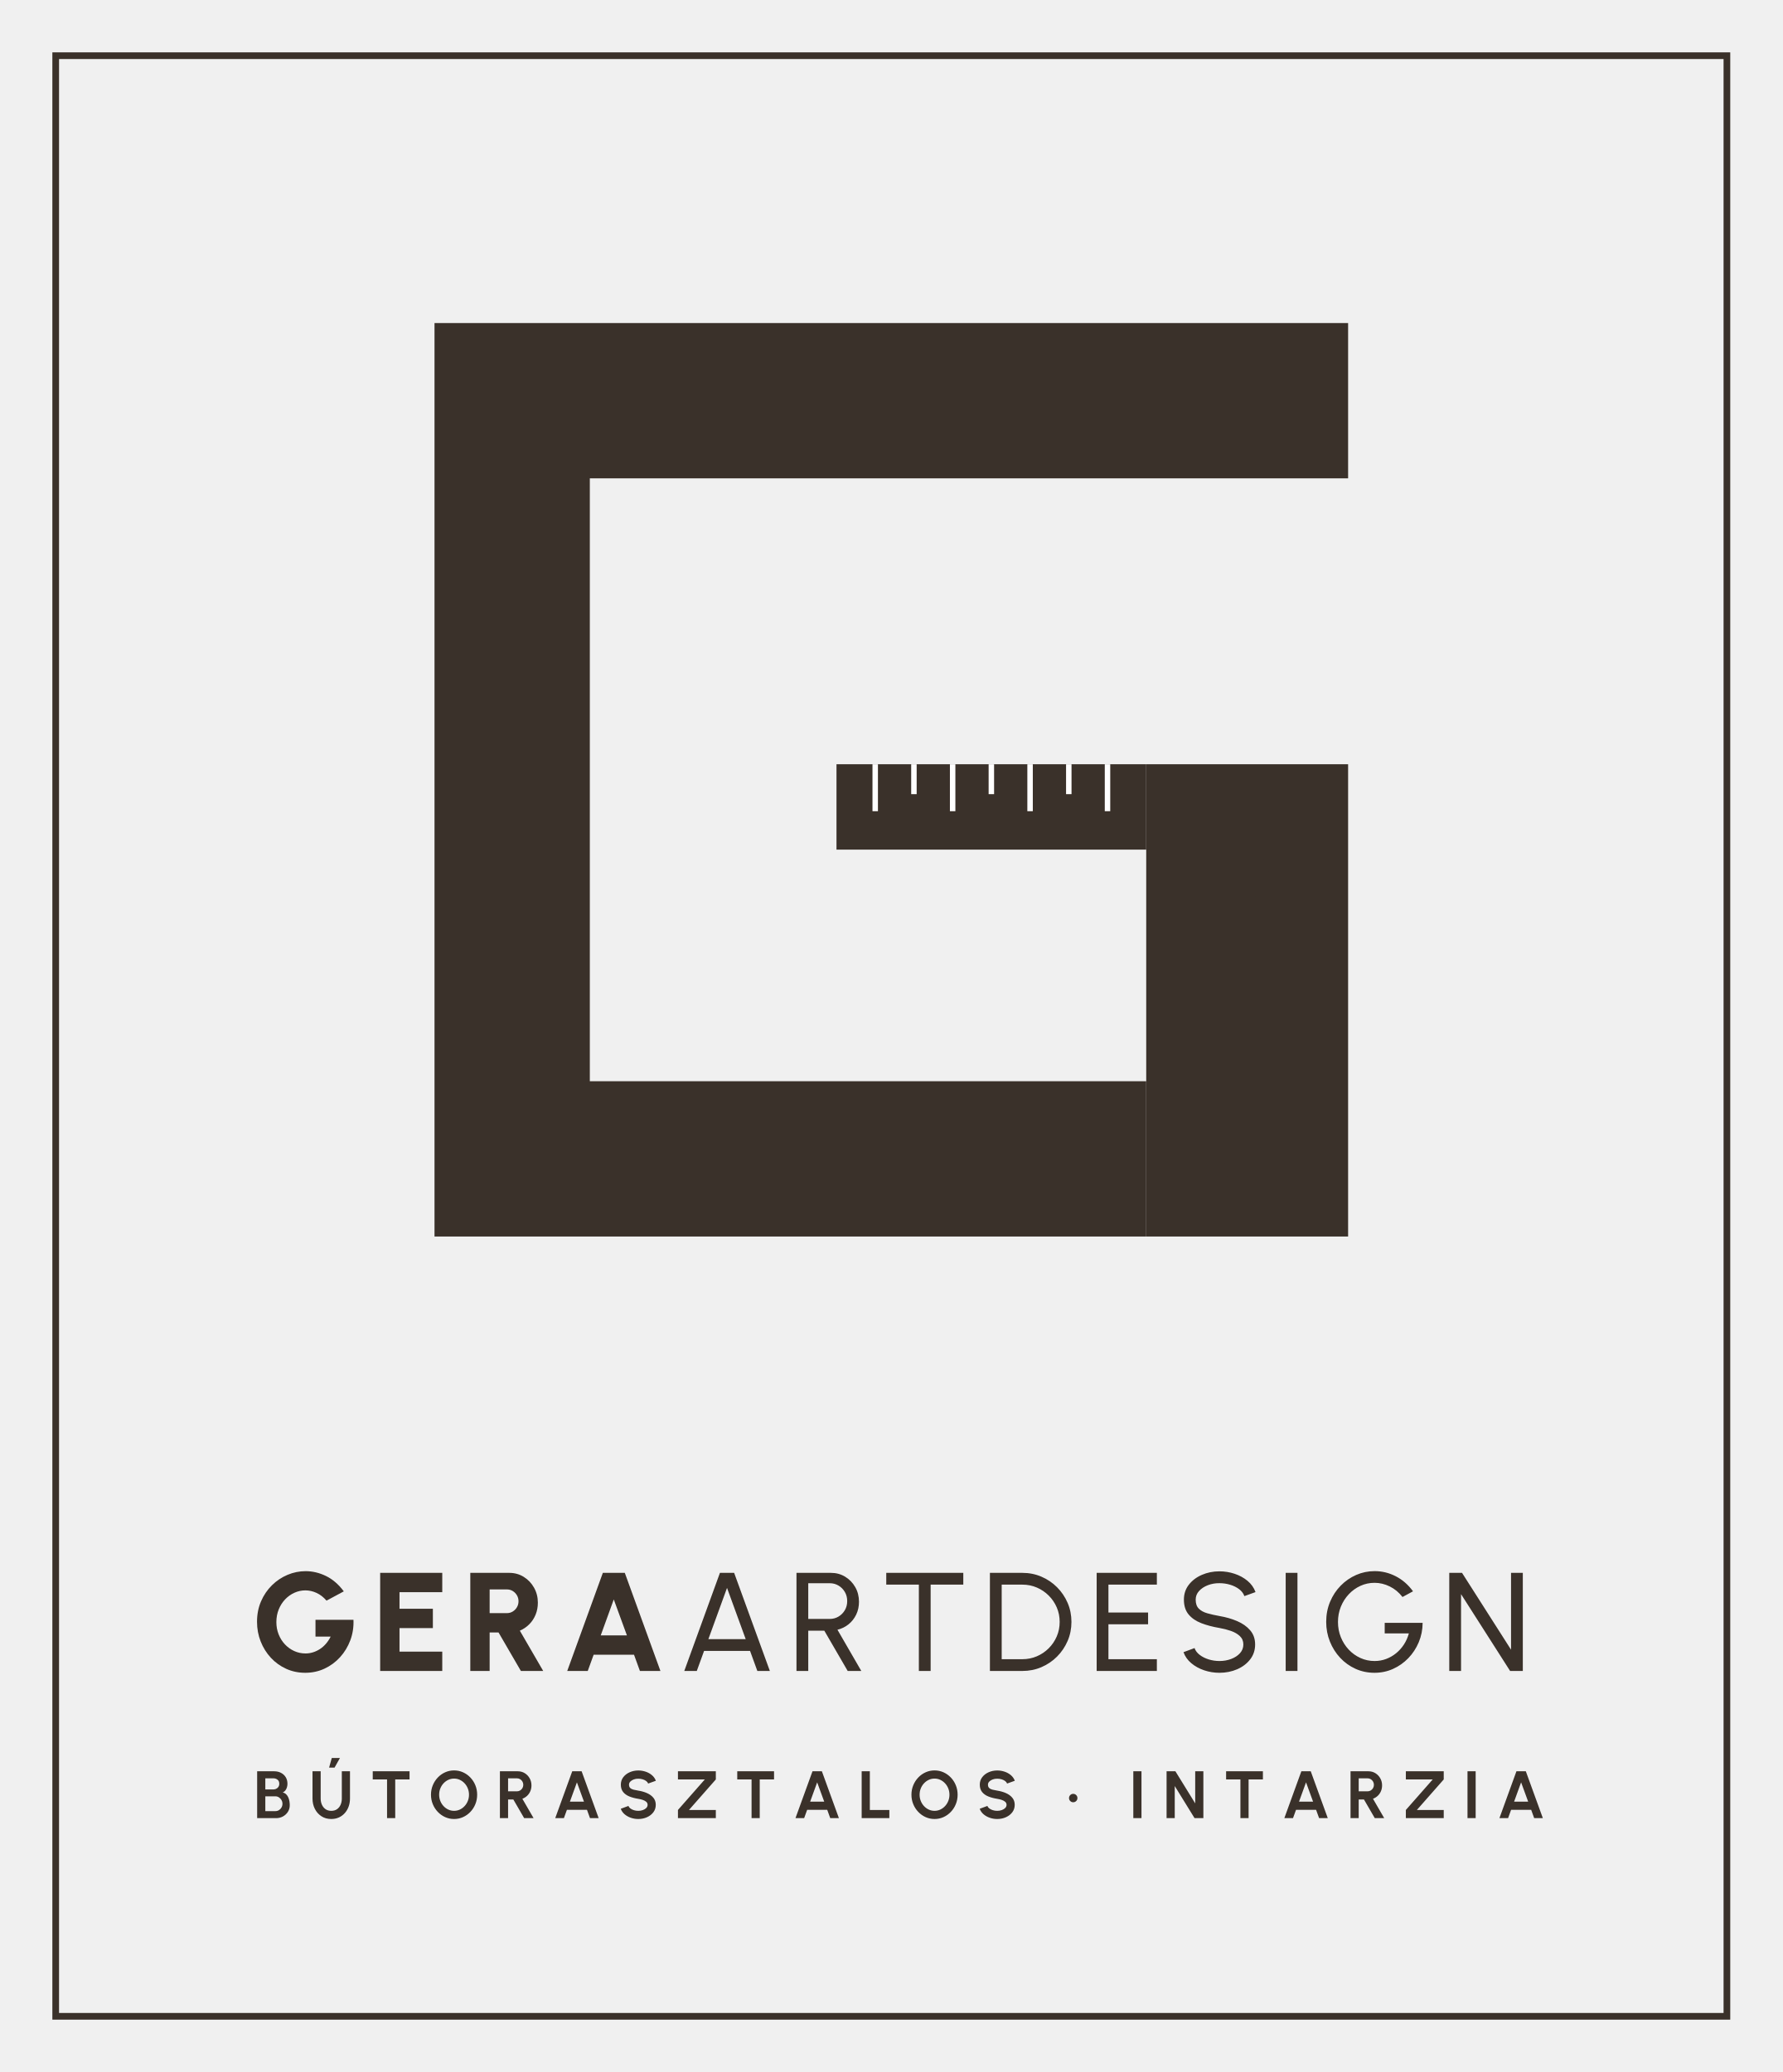
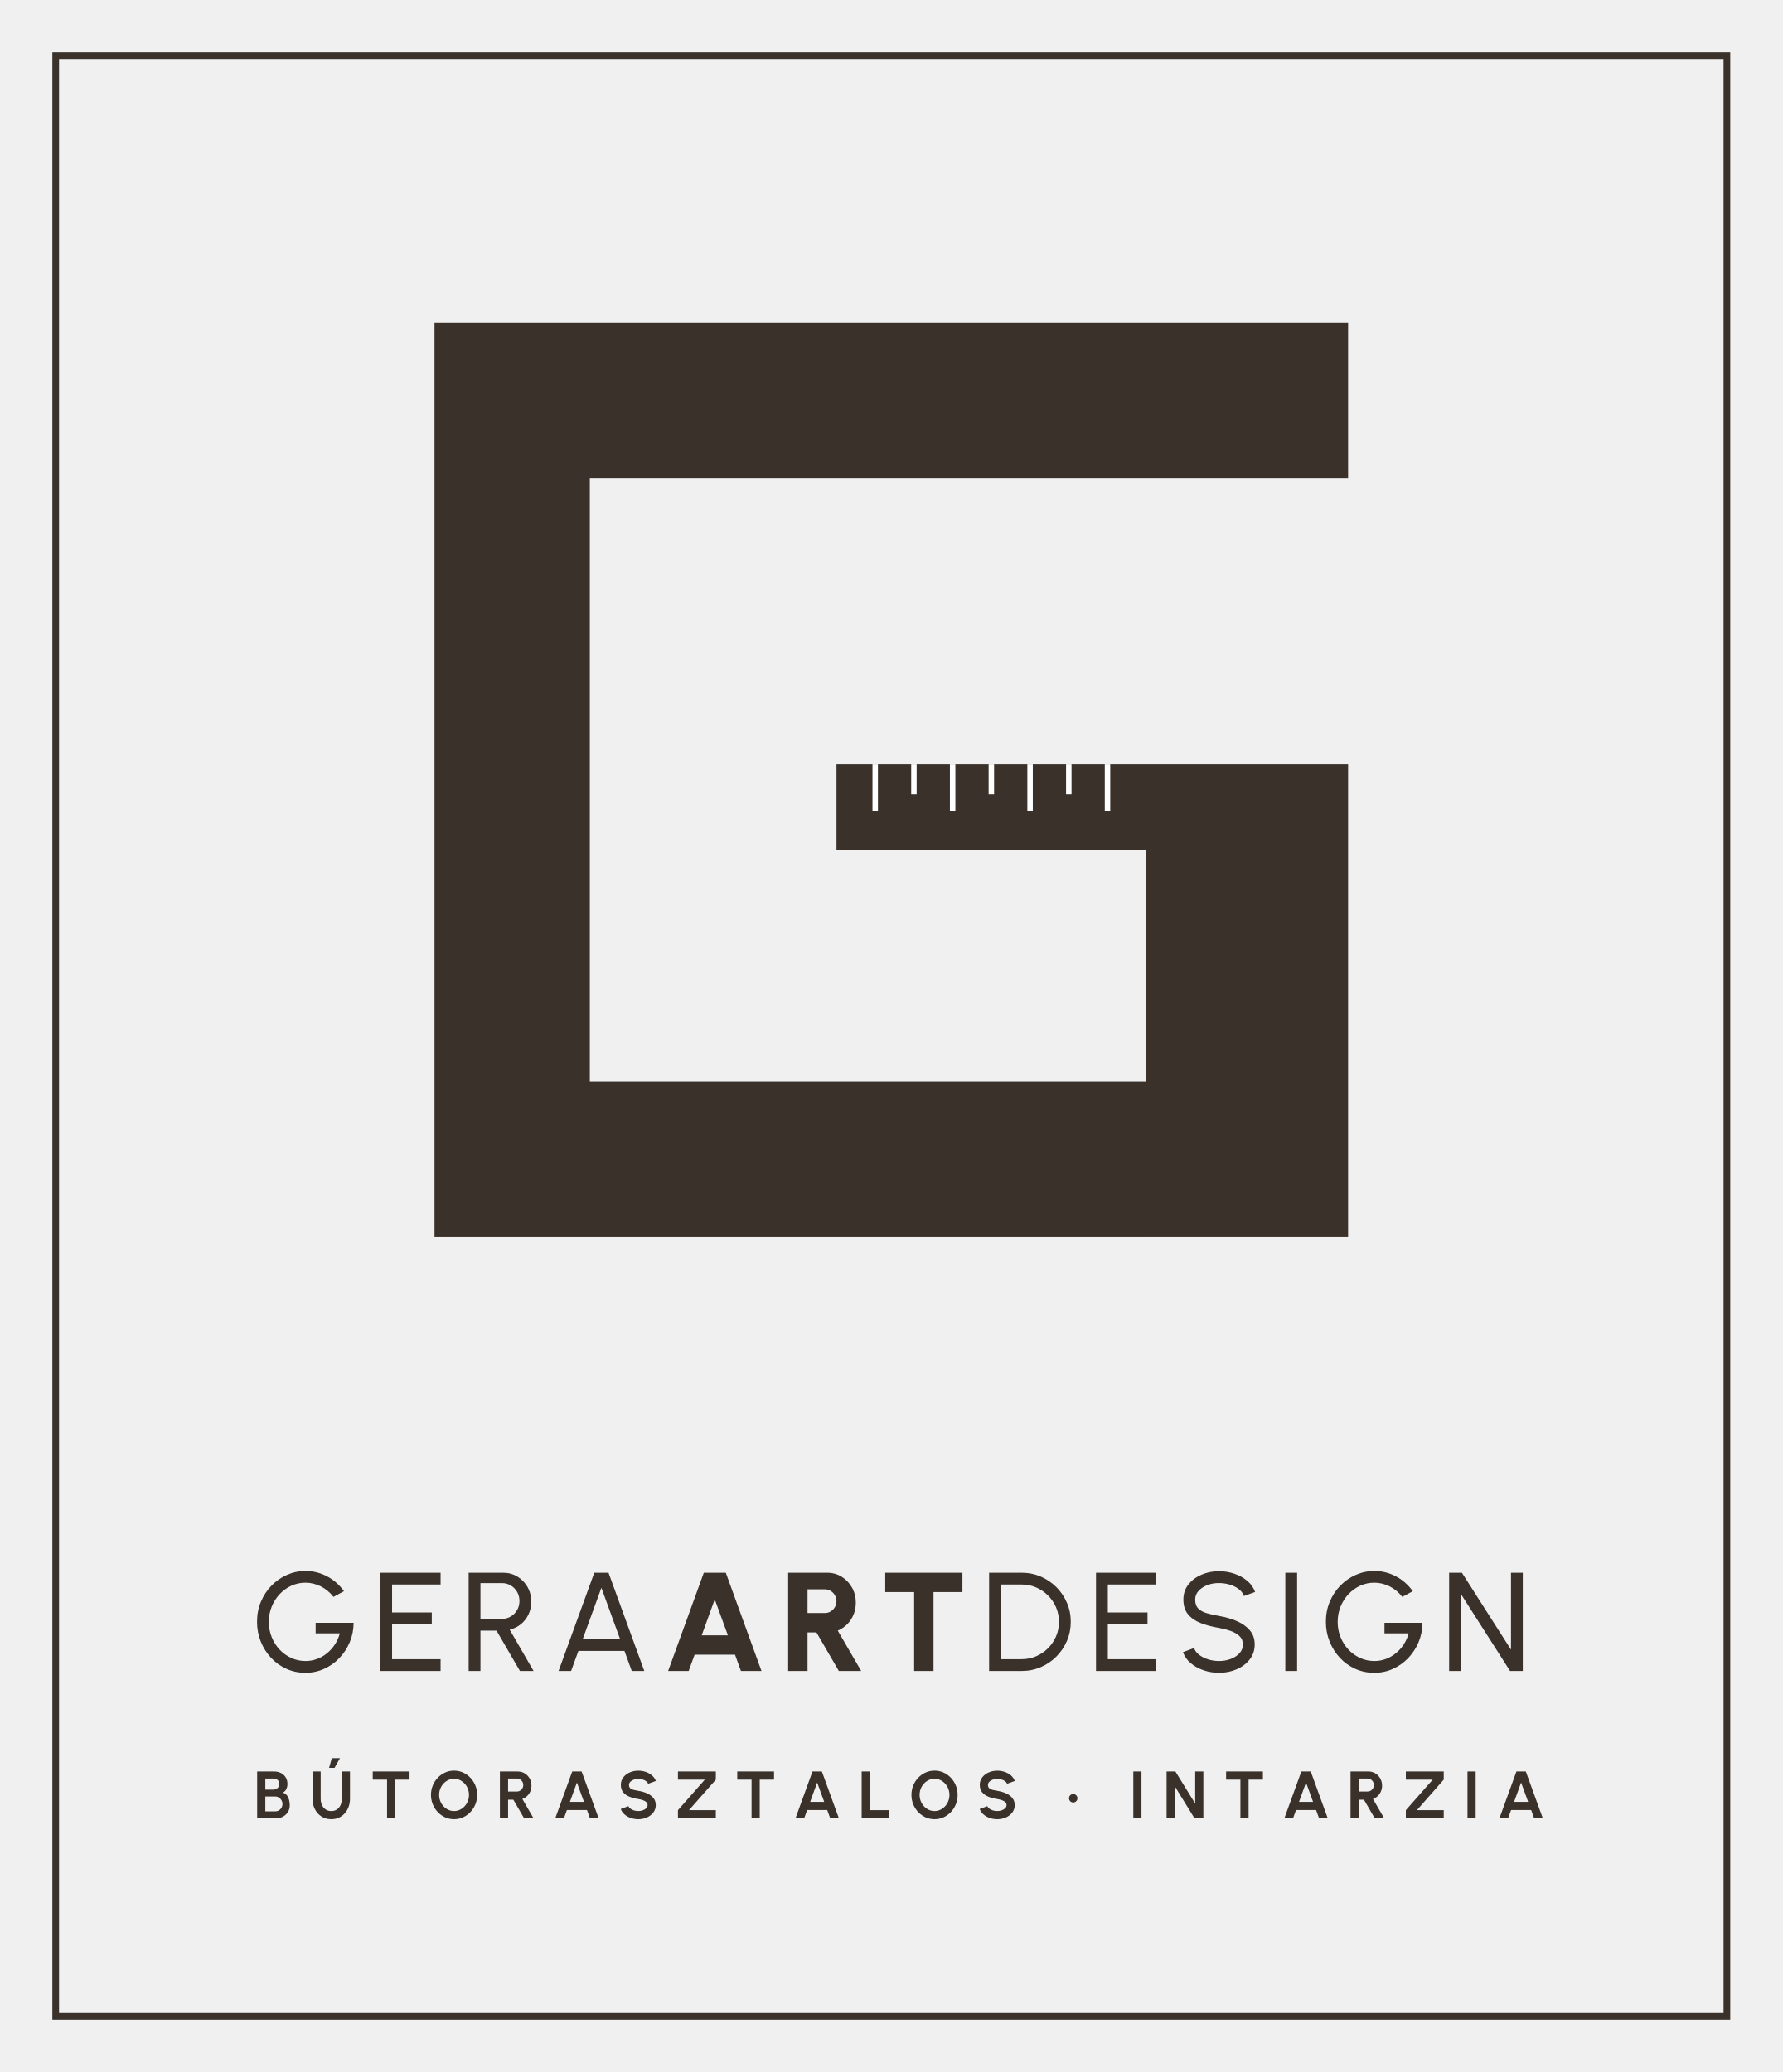
<svg xmlns="http://www.w3.org/2000/svg" viewBox="0 0 320 372" width="320" height="372">
  <rect x="10" y="10" width="300" height="352" fill="none" stroke="#3A312A" stroke-width="1.2" />
  <path d="M242 71.94H91.94V208.06H205.76" fill="none" stroke="#3A312A" stroke-width="27.88" />
  <rect x="205.76" y="137.21" width="36.24" height="84.79" fill="#3A312A" />
  <circle cx="223.88" cy="157.15" r="3.99" fill="#3A312A" />
  <circle cx="223.88" cy="183.23" r="3.99" fill="#3A312A" />
  <circle cx="223.88" cy="209.31" r="3.99" fill="#3A312A" />
  <rect x="150.16" y="137.21" width="55.6" height="15.33" fill="#3A312A" />
  <path d="M157.11 137.21v8.43" stroke="#FFFFFF" stroke-width="0.98" />
  <path d="M164.06 137.21v5.37" stroke="#FFFFFF" stroke-width="0.98" />
  <path d="M171.01 137.21v8.43" stroke="#FFFFFF" stroke-width="0.98" />
  <path d="M177.96 137.21v5.37" stroke="#FFFFFF" stroke-width="0.98" />
  <path d="M184.91 137.21v8.43" stroke="#FFFFFF" stroke-width="0.98" />
  <path d="M191.86 137.21v5.37" stroke="#FFFFFF" stroke-width="0.98" />
  <path d="M198.81 137.21v8.43" stroke="#FFFFFF" stroke-width="0.98" />
-   <path d="M54.797 300.327Q52.953 300.327 51.374 299.611Q49.795 298.895 48.623 297.63Q47.451 296.366 46.795 294.706Q46.139 293.046 46.139 291.17Q46.139 289.159 46.858 287.499Q47.576 285.838 48.811 284.62Q50.045 283.402 51.612 282.742Q53.178 282.082 54.865 282.082Q56.73 282.082 58.519 282.951Q60.309 283.82 61.716 285.706L58.615 287.374Q57.811 286.438 56.824 285.985Q55.836 285.531 54.82 285.531Q53.805 285.531 52.868 285.949Q51.932 286.366 51.2 287.129Q50.469 287.891 50.04 288.936Q49.611 289.981 49.611 291.238Q49.611 292.407 50.019 293.431Q50.426 294.454 51.146 295.221Q51.866 295.988 52.814 296.421Q53.762 296.855 54.843 296.855Q55.513 296.855 56.159 296.66Q56.805 296.465 57.397 296.086Q57.989 295.707 58.487 295.141Q58.984 294.575 59.357 293.833H56.634V290.812H63.451Q63.531 292.765 62.887 294.486Q62.243 296.207 61.049 297.522Q59.854 298.838 58.254 299.583Q56.654 300.327 54.797 300.327ZM68.244 300.0V282.386H79.391V285.859H71.717V288.828H77.705V292.3H71.717V296.528H79.391V300.0ZM84.424 300.0V282.386H91.416Q92.857 282.386 94.022 283.109Q95.186 283.832 95.869 285.05Q96.552 286.267 96.552 287.735Q96.552 288.892 96.152 289.879Q95.751 290.867 95.021 291.607Q94.291 292.347 93.317 292.766L97.513 300.0H93.507L89.492 293.086H87.896V300.0ZM87.896 289.614H91.008Q91.576 289.614 92.045 289.325Q92.514 289.037 92.796 288.556Q93.079 288.074 93.079 287.487Q93.079 286.899 92.796 286.417Q92.514 285.936 92.045 285.648Q91.576 285.36 91.008 285.36H87.896ZM108.217 282.386H112.16L118.555 300.0H114.873L113.812 297.081H106.567L105.506 300.0H101.824ZM107.84 293.609H112.538L110.178 287.159Z" fill="#3A312A" />
-   <path d="M129.236 282.386H131.787L138.199 300.0H135.952L134.644 296.402H126.389L125.081 300.0H122.835ZM127.16 294.288H133.863L130.509 285.087ZM142.977 300.0V282.386H149.163Q150.578 282.386 151.717 283.08Q152.856 283.773 153.526 284.948Q154.197 286.122 154.197 287.574Q154.197 288.841 153.695 289.883Q153.193 290.926 152.318 291.628Q151.443 292.33 150.333 292.596L154.614 300.0H152.171L147.977 292.772H145.091V300.0ZM145.091 290.658H148.959Q149.815 290.658 150.526 290.234Q151.237 289.81 151.66 289.086Q152.083 288.363 152.083 287.453Q152.083 286.542 151.66 285.819Q151.237 285.095 150.526 284.671Q149.815 284.247 148.959 284.247H145.091ZM172.923 282.386V284.5H167.06V300.0H164.947V284.5H159.094V282.386ZM177.702 300.0V282.386H183.529Q185.354 282.386 186.95 283.072Q188.547 283.757 189.756 284.972Q190.965 286.186 191.651 287.777Q192.336 289.369 192.336 291.193Q192.336 293.017 191.651 294.609Q190.965 296.2 189.756 297.415Q188.547 298.629 186.95 299.314Q185.354 300.0 183.529 300.0ZM179.816 297.886H183.529Q184.912 297.886 186.124 297.367Q187.336 296.847 188.258 295.926Q189.181 295.006 189.702 293.793Q190.223 292.58 190.223 291.193Q190.223 289.806 189.702 288.594Q189.181 287.382 188.254 286.461Q187.328 285.539 186.121 285.02Q184.914 284.5 183.529 284.5H179.816ZM196.863 300.0V282.386H207.671V284.5H198.977V289.507H206.095V291.621H198.977V297.886H207.671V300.0ZM218.906 300.327Q217.484 300.327 216.161 299.881Q214.839 299.435 213.851 298.606Q212.863 297.776 212.452 296.626L214.432 295.888Q214.683 296.596 215.366 297.117Q216.049 297.638 216.98 297.926Q217.912 298.213 218.906 298.213Q220.035 298.213 221.013 297.843Q221.991 297.472 222.593 296.807Q223.195 296.142 223.195 295.242Q223.195 294.33 222.569 293.74Q221.943 293.15 220.959 292.807Q219.974 292.465 218.906 292.281Q217.087 291.973 215.644 291.416Q214.2 290.858 213.362 289.847Q212.524 288.837 212.524 287.196Q212.524 285.652 213.414 284.511Q214.303 283.37 215.759 282.741Q217.215 282.111 218.906 282.111Q220.297 282.111 221.616 282.546Q222.934 282.982 223.938 283.813Q224.941 284.644 225.381 285.837L223.38 286.56Q223.13 285.843 222.447 285.322Q221.763 284.802 220.837 284.521Q219.911 284.239 218.906 284.239Q217.792 284.227 216.819 284.604Q215.846 284.981 215.242 285.646Q214.638 286.311 214.638 287.196Q214.638 288.249 215.201 288.811Q215.765 289.373 216.732 289.646Q217.698 289.919 218.906 290.136Q220.614 290.421 222.074 291.044Q223.534 291.666 224.422 292.7Q225.309 293.733 225.309 295.242Q225.309 296.776 224.42 297.922Q223.532 299.068 222.077 299.697Q220.622 300.327 218.906 300.327ZM230.795 300.0V282.386H232.909V300.0ZM246.734 300.327Q244.915 300.327 243.336 299.615Q241.757 298.903 240.577 297.639Q239.396 296.374 238.732 294.719Q238.067 293.063 238.067 291.178Q238.067 289.236 238.765 287.575Q239.462 285.914 240.676 284.679Q241.889 283.445 243.455 282.759Q245.022 282.074 246.768 282.074Q248.76 282.074 250.562 283.002Q252.364 283.93 253.653 285.697L251.766 286.72Q250.801 285.478 249.474 284.825Q248.146 284.173 246.748 284.173Q245.41 284.173 244.223 284.713Q243.037 285.254 242.127 286.22Q241.217 287.186 240.699 288.46Q240.181 289.735 240.181 291.212Q240.181 292.662 240.694 293.932Q241.208 295.201 242.11 296.164Q243.013 297.126 244.207 297.67Q245.402 298.213 246.763 298.213Q247.84 298.213 248.817 297.849Q249.795 297.484 250.616 296.816Q251.437 296.149 252.024 295.243Q252.611 294.337 252.908 293.255H248.57V291.364H255.379Q255.366 293.215 254.684 294.838Q254.002 296.462 252.811 297.697Q251.621 298.932 250.068 299.629Q248.515 300.327 246.734 300.327ZM260.16 300.0V282.386H262.451L271.249 296.181V282.386H273.363V300.0H271.082L262.274 286.205V300.0Z" fill="#3A312A" />
-   <path d="M46.163 326.421V318.01H49.227Q49.89 318.01 50.429 318.283Q50.968 318.556 51.285 319.063Q51.601 319.57 51.601 320.264Q51.601 320.571 51.51 320.882Q51.419 321.193 51.232 321.442Q51.045 321.691 50.751 321.81Q51.143 321.907 51.39 322.161Q51.637 322.416 51.774 322.753Q51.911 323.09 51.963 323.443Q52.015 323.795 52.015 324.099Q52.015 324.761 51.684 325.286Q51.353 325.81 50.797 326.116Q50.242 326.421 49.568 326.421ZM47.628 325.166H49.42Q49.776 325.166 50.067 324.991Q50.359 324.815 50.533 324.508Q50.707 324.202 50.707 323.812Q50.707 323.477 50.533 323.177Q50.359 322.878 50.067 322.691Q49.776 322.504 49.42 322.504H47.628ZM47.628 321.269H49.061Q49.503 321.269 49.82 320.992Q50.136 320.715 50.136 320.254Q50.136 319.768 49.82 319.521Q49.503 319.273 49.061 319.273H47.628ZM59.466 326.577Q58.457 326.577 57.699 326.084Q56.941 325.592 56.52 324.76Q56.099 323.928 56.099 322.912V318.01H57.565V322.912Q57.565 323.514 57.789 324.014Q58.012 324.514 58.438 324.813Q58.863 325.111 59.466 325.111Q60.08 325.111 60.502 324.814Q60.925 324.516 61.142 324.016Q61.36 323.515 61.36 322.912V318.01H62.826V322.912Q62.826 323.675 62.587 324.339Q62.348 325.003 61.903 325.508Q61.458 326.012 60.841 326.295Q60.223 326.577 59.466 326.577ZM59.079 317.35 59.559 315.62H61.025L60.057 317.35ZM73.518 318.01V319.476H70.947V326.421H69.481V319.476H66.912V318.01ZM81.51 326.577Q80.657 326.577 79.906 326.238Q79.155 325.898 78.585 325.297Q78.014 324.697 77.69 323.907Q77.365 323.117 77.365 322.216Q77.365 321.315 77.69 320.525Q78.014 319.735 78.585 319.134Q79.155 318.533 79.906 318.194Q80.657 317.854 81.51 317.854Q82.369 317.854 83.12 318.194Q83.871 318.533 84.442 319.134Q85.013 319.735 85.334 320.525Q85.655 321.315 85.655 322.216Q85.655 323.117 85.334 323.907Q85.013 324.697 84.442 325.297Q83.871 325.898 83.12 326.238Q82.369 326.577 81.51 326.577ZM81.51 325.111Q82.064 325.111 82.549 324.883Q83.033 324.654 83.403 324.255Q83.773 323.857 83.981 323.333Q84.19 322.809 84.19 322.216Q84.19 321.62 83.98 321.095Q83.771 320.571 83.401 320.173Q83.031 319.775 82.547 319.548Q82.062 319.32 81.51 319.32Q80.956 319.32 80.472 319.549Q79.987 319.777 79.617 320.176Q79.248 320.575 79.039 321.098Q78.831 321.622 78.831 322.216Q78.831 322.814 79.04 323.337Q79.25 323.861 79.62 324.259Q79.989 324.658 80.474 324.885Q80.958 325.111 81.51 325.111ZM89.74 326.421V318.01H92.965Q93.649 318.01 94.202 318.352Q94.754 318.693 95.078 319.268Q95.403 319.843 95.403 320.542Q95.403 321.11 95.197 321.589Q94.992 322.068 94.623 322.416Q94.253 322.764 93.769 322.943L95.785 326.421H94.093L92.151 323.075H91.206V326.421ZM91.206 321.609H92.799Q93.111 321.609 93.369 321.452Q93.627 321.296 93.782 321.031Q93.937 320.767 93.937 320.441Q93.937 320.115 93.782 319.851Q93.627 319.587 93.369 319.43Q93.111 319.273 92.799 319.273H91.206ZM102.724 318.01H104.41L107.466 326.421H105.911L105.37 324.931H101.767L101.226 326.421H99.671ZM102.304 323.465H104.831L103.563 319.997ZM114.581 326.577Q113.884 326.577 113.243 326.357Q112.602 326.137 112.121 325.725Q111.641 325.313 111.433 324.741L112.81 324.232Q112.895 324.476 113.153 324.675Q113.41 324.874 113.782 324.992Q114.154 325.111 114.581 325.111Q115.017 325.111 115.398 324.976Q115.78 324.84 116.016 324.598Q116.252 324.356 116.252 324.032Q116.252 323.702 116.006 323.487Q115.76 323.273 115.375 323.146Q114.991 323.02 114.581 322.955Q113.687 322.816 112.977 322.529Q112.268 322.241 111.858 321.729Q111.448 321.216 111.448 320.41Q111.448 319.644 111.884 319.072Q112.32 318.5 113.035 318.183Q113.75 317.865 114.581 317.865Q115.271 317.865 115.913 318.083Q116.555 318.301 117.039 318.715Q117.522 319.128 117.733 319.713L116.352 320.212Q116.266 319.966 116.009 319.769Q115.751 319.572 115.38 319.456Q115.009 319.341 114.581 319.341Q114.154 319.335 113.774 319.473Q113.394 319.612 113.154 319.854Q112.914 320.096 112.914 320.41Q112.914 320.81 113.139 321.015Q113.363 321.221 113.741 321.314Q114.118 321.408 114.581 321.483Q115.425 321.613 116.139 321.926Q116.853 322.239 117.286 322.759Q117.718 323.28 117.718 324.032Q117.718 324.796 117.284 325.369Q116.849 325.941 116.136 326.259Q115.423 326.577 114.581 326.577ZM121.7 326.421V324.955L126.522 319.476H121.7V318.01H128.5V319.476L123.678 324.955H128.5V326.421ZM138.951 318.01V319.476H136.38V326.421H134.914V319.476H132.345V318.01ZM145.852 318.01H147.537L150.593 326.421H149.038L148.497 324.931H144.894L144.353 326.421H142.798ZM145.431 323.465H147.958L146.691 319.997ZM154.68 326.421V318.01H156.146V324.955H159.646V326.421ZM167.759 326.577Q166.906 326.577 166.155 326.238Q165.404 325.898 164.833 325.297Q164.262 324.697 163.938 323.907Q163.613 323.117 163.613 322.216Q163.613 321.315 163.938 320.525Q164.262 319.735 164.833 319.134Q165.404 318.533 166.155 318.194Q166.906 317.854 167.759 317.854Q168.618 317.854 169.369 318.194Q170.119 318.533 170.69 319.134Q171.261 319.735 171.582 320.525Q171.904 321.315 171.904 322.216Q171.904 323.117 171.582 323.907Q171.261 324.697 170.69 325.297Q170.119 325.898 169.369 326.238Q168.618 326.577 167.759 326.577ZM167.759 325.111Q168.313 325.111 168.797 324.883Q169.282 324.654 169.651 324.255Q170.021 323.857 170.229 323.333Q170.438 322.809 170.438 322.216Q170.438 321.62 170.228 321.095Q170.019 320.571 169.649 320.173Q169.28 319.775 168.795 319.548Q168.311 319.32 167.759 319.32Q167.204 319.32 166.72 319.549Q166.235 319.777 165.866 320.176Q165.496 320.575 165.288 321.098Q165.079 321.622 165.079 322.216Q165.079 322.814 165.289 323.337Q165.498 323.861 165.868 324.259Q166.238 324.658 166.722 324.885Q167.206 325.111 167.759 325.111ZM179.016 326.577Q178.32 326.577 177.678 326.357Q177.037 326.137 176.557 325.725Q176.076 325.313 175.869 324.741L177.245 324.232Q177.33 324.476 177.588 324.675Q177.846 324.874 178.218 324.992Q178.59 325.111 179.016 325.111Q179.452 325.111 179.834 324.976Q180.215 324.84 180.451 324.598Q180.687 324.356 180.687 324.032Q180.687 323.702 180.441 323.487Q180.195 323.273 179.811 323.146Q179.426 323.02 179.016 322.955Q178.122 322.816 177.413 322.529Q176.704 322.241 176.293 321.729Q175.883 321.216 175.883 320.41Q175.883 319.644 176.319 319.072Q176.756 318.5 177.471 318.183Q178.186 317.865 179.016 317.865Q179.706 317.865 180.348 318.083Q180.991 318.301 181.474 318.715Q181.958 319.128 182.168 319.713L180.787 320.212Q180.702 319.966 180.444 319.769Q180.186 319.572 179.815 319.456Q179.444 319.341 179.016 319.341Q178.59 319.335 178.21 319.473Q177.829 319.612 177.589 319.854Q177.349 320.096 177.349 320.41Q177.349 320.81 177.574 321.015Q177.799 321.221 178.176 321.314Q178.554 321.408 179.016 321.483Q179.86 321.613 180.574 321.926Q181.289 322.239 181.721 322.759Q182.153 323.28 182.153 324.032Q182.153 324.796 181.719 325.369Q181.285 325.941 180.572 326.259Q179.858 326.577 179.016 326.577ZM192.654 323.57Q192.339 323.57 192.121 323.351Q191.902 323.132 191.902 322.814Q191.902 322.505 192.121 322.284Q192.339 322.062 192.654 322.062Q192.968 322.062 193.189 322.284Q193.41 322.505 193.41 322.814Q193.41 323.132 193.189 323.351Q192.968 323.57 192.654 323.57ZM203.443 326.421V318.01H204.908V326.421ZM209.414 326.421V318.01H210.999L214.552 323.772V318.01H216.018V326.421H214.435L210.88 320.659V326.421ZM226.707 318.01V319.476H224.136V326.421H222.67V319.476H220.101V318.01ZM233.608 318.01H235.294L238.35 326.421H236.794L236.253 324.931H232.651L232.109 326.421H230.554ZM233.187 323.465H235.714L234.447 319.997ZM242.437 326.421V318.01H245.661Q246.346 318.01 246.898 318.352Q247.45 318.693 247.775 319.268Q248.099 319.843 248.099 320.542Q248.099 321.11 247.893 321.589Q247.688 322.068 247.319 322.416Q246.95 322.764 246.466 322.943L248.481 326.421H246.789L244.847 323.075H243.902V326.421ZM243.902 321.609H245.495Q245.807 321.609 246.065 321.452Q246.323 321.296 246.478 321.031Q246.633 320.767 246.633 320.441Q246.633 320.115 246.478 319.851Q246.323 319.587 246.065 319.43Q245.807 319.273 245.495 319.273H243.902ZM252.367 326.421V324.955L257.189 319.476H252.367V318.01H259.167V319.476L254.345 324.955H259.167V326.421ZM263.433 326.421V318.01H264.898V326.421ZM272.217 318.01H273.903L276.959 326.421H275.404L274.863 324.931H271.26L270.719 326.421H269.164ZM271.797 323.465H274.324L273.056 319.997Z" fill="#3A312A" />
+   <path d="M54.821 300.328Q53 300.328 51.419 299.615Q49.837 298.902 48.655 297.635Q47.473 296.369 46.808 294.711Q46.142 293.053 46.142 291.165Q46.142 289.22 46.84 287.557Q47.539 285.894 48.754 284.657Q49.969 283.42 51.538 282.734Q53.106 282.047 54.855 282.047Q56.851 282.047 58.655 282.977Q60.46 283.907 61.751 285.676L59.861 286.701Q58.895 285.457 57.565 284.803Q56.236 284.149 54.836 284.149Q53.496 284.149 52.307 284.691Q51.119 285.232 50.207 286.2Q49.296 287.167 48.777 288.443Q48.259 289.72 48.259 291.199Q48.259 292.651 48.773 293.923Q49.287 295.194 50.191 296.158Q51.095 297.122 52.291 297.666Q53.487 298.211 54.851 298.211Q55.929 298.211 56.908 297.845Q57.887 297.48 58.709 296.812Q59.531 296.143 60.119 295.236Q60.707 294.329 61.004 293.245H56.661V291.352H63.479Q63.466 293.205 62.783 294.831Q62.1 296.456 60.908 297.693Q59.716 298.93 58.16 299.629Q56.605 300.328 54.821 300.328ZM68.267 300.0V282.36H79.09V284.477H70.384V289.492H77.512V291.609H70.384V297.883H79.09V300.0ZM84.13 300.0V282.36H90.325Q91.742 282.36 92.883 283.055Q94.024 283.749 94.695 284.926Q95.366 286.102 95.366 287.555Q95.366 288.825 94.863 289.869Q94.36 290.913 93.484 291.616Q92.608 292.319 91.497 292.585L95.784 300.0H93.337L89.137 292.761H86.247V300.0ZM86.247 290.644H90.121Q90.978 290.644 91.69 290.22Q92.402 289.795 92.826 289.07Q93.249 288.346 93.249 287.434Q93.249 286.523 92.826 285.798Q92.402 285.073 91.69 284.649Q90.978 284.224 90.121 284.224H86.247ZM106.682 282.36H109.236L115.657 300.0H113.407L112.098 296.396H103.83L102.521 300.0H100.271ZM104.603 294.28H111.315L107.957 285.065Z" fill="#3A312A" />
+   <path d="M126.342 282.36H130.29L136.695 300.0H133.007L131.945 297.077H124.689L123.626 300.0H119.939ZM125.963 293.599H130.668L128.305 287.141ZM141.485 300.0V282.36H148.487Q149.93 282.36 151.096 283.084Q152.262 283.809 152.946 285.028Q153.63 286.247 153.63 287.717Q153.63 288.876 153.229 289.864Q152.829 290.853 152.097 291.594Q151.366 292.336 150.391 292.755L154.593 300.0H150.581L146.56 293.076H144.962V300.0ZM144.962 289.598H148.079Q148.647 289.598 149.117 289.31Q149.586 289.021 149.869 288.539Q150.153 288.057 150.153 287.468Q150.153 286.88 149.869 286.398Q149.586 285.915 149.117 285.627Q148.647 285.338 148.079 285.338H144.962ZM172.768 282.36V285.838H167.577V300.0H164.099V285.838H158.91V282.36Z" fill="#3A312A" />
+   <path d="M177.558 300.0V282.36H183.394Q185.221 282.36 186.82 283.047Q188.419 283.734 189.63 284.95Q190.84 286.165 191.527 287.759Q192.214 289.353 192.214 291.18Q192.214 293.007 191.527 294.601Q190.84 296.195 189.63 297.411Q188.419 298.627 186.82 299.313Q185.221 300.0 183.394 300.0ZM179.675 297.883H183.394Q184.778 297.883 185.992 297.363Q187.206 296.842 188.13 295.921Q189.054 294.999 189.575 293.784Q190.097 292.569 190.097 291.18Q190.097 289.791 189.575 288.577Q189.054 287.364 188.126 286.441Q187.198 285.518 185.989 284.998Q184.78 284.477 183.394 284.477H179.675ZM196.747 300.0V282.36H207.571V284.477H198.864V289.492H205.992V291.609H198.864V297.883H207.571V300.0ZM218.822 300.328Q217.398 300.328 216.074 299.881Q214.749 299.435 213.76 298.603Q212.77 297.772 212.358 296.621L214.342 295.882Q214.593 296.591 215.277 297.113Q215.961 297.635 216.894 297.923Q217.827 298.211 218.822 298.211Q219.953 298.211 220.932 297.84Q221.912 297.468 222.515 296.802Q223.118 296.136 223.118 295.235Q223.118 294.321 222.491 293.73Q221.864 293.14 220.878 292.797Q219.892 292.454 218.822 292.27Q217.001 291.961 215.555 291.403Q214.11 290.845 213.271 289.832Q212.431 288.82 212.431 287.177Q212.431 285.631 213.322 284.488Q214.213 283.346 215.671 282.715Q217.129 282.085 218.822 282.085Q220.216 282.085 221.536 282.521Q222.856 282.957 223.861 283.789Q224.866 284.621 225.307 285.817L223.303 286.541Q223.052 285.822 222.368 285.301Q221.684 284.78 220.756 284.498Q219.829 284.216 218.822 284.216Q217.707 284.204 216.733 284.581Q215.758 284.959 215.153 285.625Q214.548 286.291 214.548 287.177Q214.548 288.232 215.112 288.794Q215.677 289.357 216.645 289.631Q217.613 289.904 218.822 290.122Q220.533 290.407 221.995 291.03Q223.457 291.654 224.346 292.689Q225.234 293.724 225.234 295.235Q225.234 296.771 224.345 297.919Q223.455 299.066 221.998 299.697Q220.541 300.328 218.822 300.328ZM230.729 300.0V282.36H232.846V300.0ZM246.691 300.328Q244.87 300.328 243.288 299.615Q241.707 298.902 240.525 297.635Q239.343 296.369 238.677 294.711Q238.012 293.053 238.012 291.165Q238.012 289.22 238.71 287.557Q239.409 285.894 240.624 284.657Q241.839 283.42 243.407 282.734Q244.976 282.047 246.725 282.047Q248.72 282.047 250.525 282.977Q252.33 283.907 253.621 285.676L251.73 286.701Q250.764 285.457 249.435 284.803Q248.106 284.149 246.705 284.149Q245.365 284.149 244.177 284.691Q242.988 285.232 242.077 286.2Q241.166 287.167 240.647 288.443Q240.128 289.72 240.128 291.199Q240.128 292.651 240.643 293.923Q241.157 295.194 242.061 296.158Q242.965 297.122 244.161 297.666Q245.357 298.211 246.72 298.211Q247.799 298.211 248.778 297.845Q249.756 297.48 250.579 296.812Q251.401 296.143 251.989 295.236Q252.577 294.329 252.874 293.245H248.53V291.352H255.349Q255.335 293.205 254.652 294.831Q253.969 296.456 252.777 297.693Q251.586 298.93 250.03 299.629Q248.474 300.328 246.691 300.328ZM260.137 300.0V282.36H262.431L271.242 296.175V282.36H273.359V300.0H271.075L262.254 286.185V300.0Z" fill="#3A312A" />
+   <path d="M46.163 326.46V318.049H49.227Q49.89 318.049 50.429 318.322Q50.968 318.595 51.285 319.102Q51.601 319.608 51.601 320.303Q51.601 320.609 51.51 320.921Q51.419 321.232 51.232 321.481Q51.045 321.73 50.751 321.849Q51.143 321.945 51.39 322.2Q51.637 322.455 51.774 322.792Q51.911 323.129 51.963 323.482Q52.015 323.834 52.015 324.137Q52.015 324.799 51.684 325.324Q51.353 325.849 50.797 326.154Q50.242 326.46 49.568 326.46ZM47.628 325.205H49.42Q49.776 325.205 50.067 325.029Q50.359 324.854 50.533 324.547Q50.707 324.24 50.707 323.851Q50.707 323.516 50.533 323.216Q50.359 322.916 50.067 322.73Q49.776 322.543 49.42 322.543H47.628ZM47.628 321.308H49.061Q49.503 321.308 49.82 321.031Q50.136 320.754 50.136 320.293Q50.136 319.807 49.82 319.559Q49.503 319.312 49.061 319.312H47.628ZM59.466 326.616Q58.457 326.616 57.699 326.123Q56.941 325.631 56.52 324.799Q56.099 323.966 56.099 322.951V318.049H57.565V322.951Q57.565 323.552 57.789 324.053Q58.012 324.553 58.438 324.851Q58.863 325.15 59.466 325.15Q60.08 325.15 60.502 324.852Q60.925 324.555 61.142 324.054Q61.36 323.554 61.36 322.951V318.049H62.826V322.951Q62.826 323.714 62.587 324.378Q62.348 325.042 61.903 325.546Q61.458 326.051 60.841 326.333Q60.223 326.616 59.466 326.616ZM59.079 317.388 59.559 315.658H61.025L60.057 317.388ZM73.518 318.049V319.515H70.947V326.46H69.481V319.515H66.912V318.049ZM81.51 326.616Q80.657 326.616 79.906 326.276Q79.155 325.937 78.585 325.336Q78.014 324.735 77.69 323.945Q77.365 323.155 77.365 322.254Q77.365 321.353 77.69 320.563Q78.014 319.773 78.585 319.173Q79.155 318.572 79.906 318.232Q80.657 317.893 81.51 317.893Q82.369 317.893 83.12 318.232Q83.871 318.572 84.442 319.173Q85.013 319.773 85.334 320.563Q85.655 321.353 85.655 322.254Q85.655 323.155 85.334 323.945Q85.013 324.735 84.442 325.336Q83.871 325.937 83.12 326.276Q82.369 326.616 81.51 326.616ZM81.51 325.15Q82.064 325.15 82.549 324.921Q83.033 324.693 83.403 324.294Q83.773 323.895 83.981 323.372Q84.19 322.848 84.19 322.254Q84.19 321.658 83.98 321.134Q83.771 320.609 83.401 320.212Q83.031 319.814 82.547 319.586Q82.062 319.359 81.51 319.359Q80.956 319.359 80.472 319.587Q79.987 319.816 79.617 320.215Q79.248 320.613 79.039 321.137Q78.831 321.661 78.831 322.254Q78.831 322.852 79.04 323.376Q79.25 323.899 79.62 324.298Q79.989 324.697 80.474 324.923Q80.958 325.15 81.51 325.15ZM89.74 326.46V318.049H92.965Q93.649 318.049 94.202 318.39Q94.754 318.731 95.078 319.307Q95.403 319.882 95.403 320.58Q95.403 321.148 95.197 321.628Q94.992 322.107 94.623 322.455Q94.253 322.803 93.769 322.981L95.785 326.46H94.093L92.151 323.114H91.206V326.46ZM91.206 321.648H92.799Q93.111 321.648 93.369 321.491Q93.627 321.334 93.782 321.07Q93.937 320.806 93.937 320.48Q93.937 320.154 93.782 319.889Q93.627 319.625 93.369 319.468Q93.111 319.312 92.799 319.312H91.206ZM102.724 318.049H104.41L107.466 326.46H105.911L105.37 324.97H101.767L101.226 326.46H99.671ZM102.304 323.504H104.831L103.563 320.035ZM114.581 326.616Q113.884 326.616 113.243 326.396Q112.602 326.176 112.121 325.764Q111.641 325.352 111.433 324.78L112.81 324.271Q112.895 324.514 113.153 324.713Q113.41 324.912 113.782 325.031Q114.154 325.15 114.581 325.15Q115.017 325.15 115.398 325.014Q115.78 324.879 116.016 324.637Q116.252 324.395 116.252 324.071Q116.252 323.741 116.006 323.526Q115.76 323.311 115.375 323.185Q114.991 323.058 114.581 322.994Q113.687 322.855 112.977 322.568Q112.268 322.28 111.858 321.767Q111.448 321.255 111.448 320.449Q111.448 319.683 111.884 319.111Q112.32 318.539 113.035 318.221Q113.75 317.904 114.581 317.904Q115.271 317.904 115.913 318.121Q116.555 318.339 117.039 318.753Q117.522 319.167 117.733 319.751L116.352 320.251Q116.266 320.005 116.009 319.808Q115.751 319.611 115.38 319.495Q115.009 319.379 114.581 319.379Q114.154 319.373 113.774 319.512Q113.394 319.65 113.154 319.892Q112.914 320.134 112.914 320.449Q112.914 320.849 113.139 321.054Q113.363 321.26 113.741 321.353Q114.118 321.446 114.581 321.521Q115.425 321.652 116.139 321.965Q116.853 322.278 117.286 322.798Q117.718 323.319 117.718 324.071Q117.718 324.835 117.284 325.407Q116.849 325.98 116.136 326.298Q115.423 326.616 114.581 326.616ZM121.7 326.46V324.994L126.522 319.515H121.7V318.049H128.5V319.515L123.678 324.994H128.5V326.46ZM138.951 318.049V319.515H136.38V326.46H134.914V319.515H132.345V318.049ZM145.852 318.049H147.537L150.593 326.46H149.038L148.497 324.97H144.894L144.353 326.46H142.798ZM145.431 323.504H147.958L146.691 320.035ZM154.68 326.46V318.049H156.146V324.994H159.646V326.46ZM167.759 326.616Q166.906 326.616 166.155 326.276Q165.404 325.937 164.833 325.336Q164.262 324.735 163.938 323.945Q163.613 323.155 163.613 322.254Q163.613 321.353 163.938 320.563Q164.262 319.773 164.833 319.173Q165.404 318.572 166.155 318.232Q166.906 317.893 167.759 317.893Q168.618 317.893 169.369 318.232Q170.119 318.572 170.69 319.173Q171.261 319.773 171.582 320.563Q171.904 321.353 171.904 322.254Q171.904 323.155 171.582 323.945Q171.261 324.735 170.69 325.336Q170.119 325.937 169.369 326.276Q168.618 326.616 167.759 326.616ZM167.759 325.15Q168.313 325.15 168.797 324.921Q169.282 324.693 169.651 324.294Q170.021 323.895 170.229 323.372Q170.438 322.848 170.438 322.254Q170.438 321.658 170.228 321.134Q170.019 320.609 169.649 320.212Q169.28 319.814 168.795 319.586Q168.311 319.359 167.759 319.359Q167.204 319.359 166.72 319.587Q166.235 319.816 165.866 320.215Q165.496 320.613 165.288 321.137Q165.079 321.661 165.079 322.254Q165.079 322.852 165.289 323.376Q165.498 323.899 165.868 324.298Q166.238 324.697 166.722 324.923Q167.206 325.15 167.759 325.15ZM179.016 326.616Q178.32 326.616 177.678 326.396Q177.037 326.176 176.557 325.764Q176.076 325.352 175.869 324.78L177.245 324.271Q177.33 324.514 177.588 324.713Q177.846 324.912 178.218 325.031Q178.59 325.15 179.016 325.15Q179.452 325.15 179.834 325.014Q180.215 324.879 180.451 324.637Q180.687 324.395 180.687 324.071Q180.687 323.741 180.441 323.526Q180.195 323.311 179.811 323.185Q179.426 323.058 179.016 322.994Q178.122 322.855 177.413 322.568Q176.704 322.28 176.293 321.767Q175.883 321.255 175.883 320.449Q175.883 319.683 176.319 319.111Q176.756 318.539 177.471 318.221Q178.186 317.904 179.016 317.904Q179.706 317.904 180.348 318.121Q180.991 318.339 181.474 318.753Q181.958 319.167 182.168 319.751L180.787 320.251Q180.702 320.005 180.444 319.808Q180.186 319.611 179.815 319.495Q179.444 319.379 179.016 319.379Q178.59 319.373 178.21 319.512Q177.829 319.65 177.589 319.892Q177.349 320.134 177.349 320.449Q177.349 320.849 177.574 321.054Q177.799 321.26 178.176 321.353Q178.554 321.446 179.016 321.521Q179.86 321.652 180.574 321.965Q181.289 322.278 181.721 322.798Q182.153 323.319 182.153 324.071Q182.153 324.835 181.719 325.407Q181.285 325.98 180.572 326.298Q179.858 326.616 179.016 326.616ZM192.654 323.609Q192.339 323.609 192.121 323.39Q191.902 323.171 191.902 322.853Q191.902 322.544 192.121 322.322Q192.339 322.101 192.654 322.101Q192.968 322.101 193.189 322.322Q193.41 322.544 193.41 322.853Q193.41 323.171 193.189 323.39Q192.968 323.609 192.654 323.609ZM203.443 326.46V318.049H204.908V326.46ZM209.414 326.46V318.049H210.999L214.552 323.811V318.049H216.018V326.46H214.435L210.88 320.698V326.46ZM226.707 318.049V319.515H224.136V326.46H222.67V319.515H220.101V318.049ZM233.608 318.049H235.294L238.35 326.46H236.794L236.253 324.97H232.651L232.109 326.46H230.554ZM233.187 323.504H235.714L234.447 320.035ZM242.437 326.46V318.049H245.661Q246.346 318.049 246.898 318.39Q247.45 318.731 247.775 319.307Q248.099 319.882 248.099 320.58Q248.099 321.148 247.893 321.628Q247.688 322.107 247.319 322.455Q246.95 322.803 246.466 322.981L248.481 326.46H246.789L244.847 323.114H243.902V326.46ZM243.902 321.648H245.495Q245.807 321.648 246.065 321.491Q246.323 321.334 246.478 321.07Q246.633 320.806 246.633 320.48Q246.633 320.154 246.478 319.889Q246.323 319.625 246.065 319.468Q245.807 319.312 245.495 319.312H243.902ZM252.367 326.46V324.994L257.189 319.515H252.367V318.049H259.167V319.515L254.345 324.994H259.167V326.46ZM263.433 326.46V318.049H264.898V326.46ZM272.217 318.049H273.903L276.959 326.46H275.404L274.863 324.97H271.26L270.719 326.46H269.164ZM271.797 323.504H274.324L273.056 320.035Z" fill="#3A312A" />
</svg>
